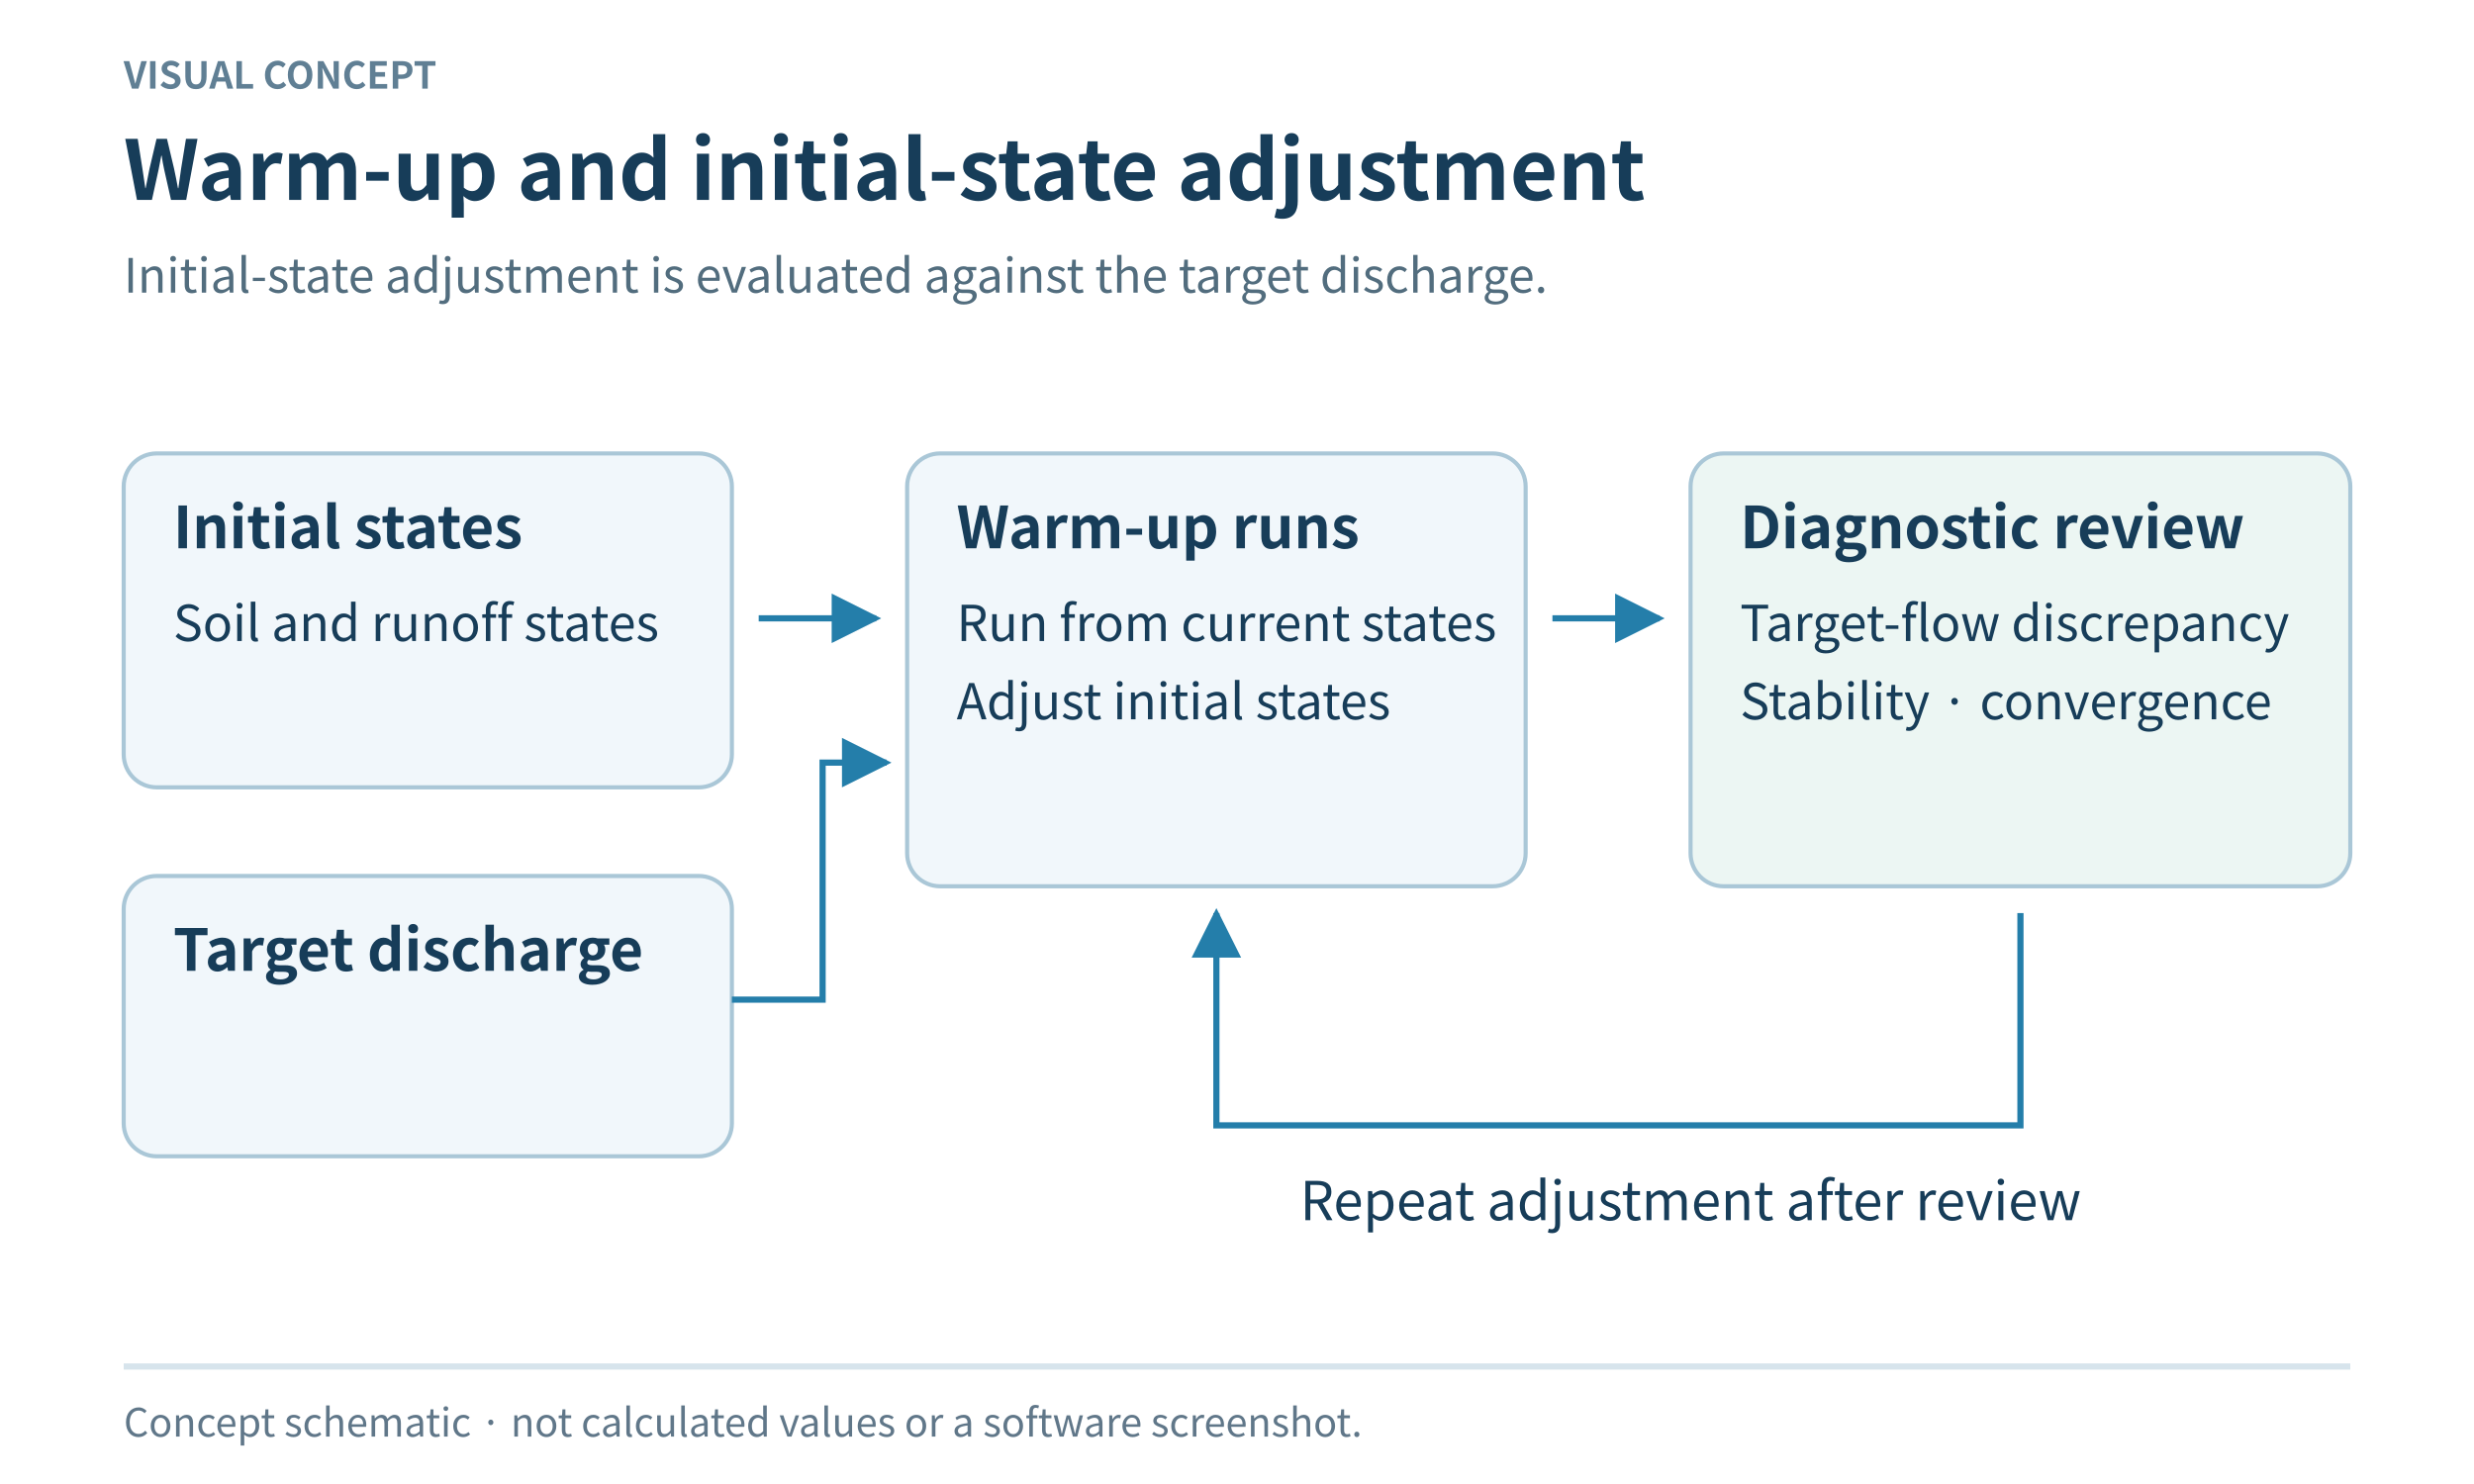
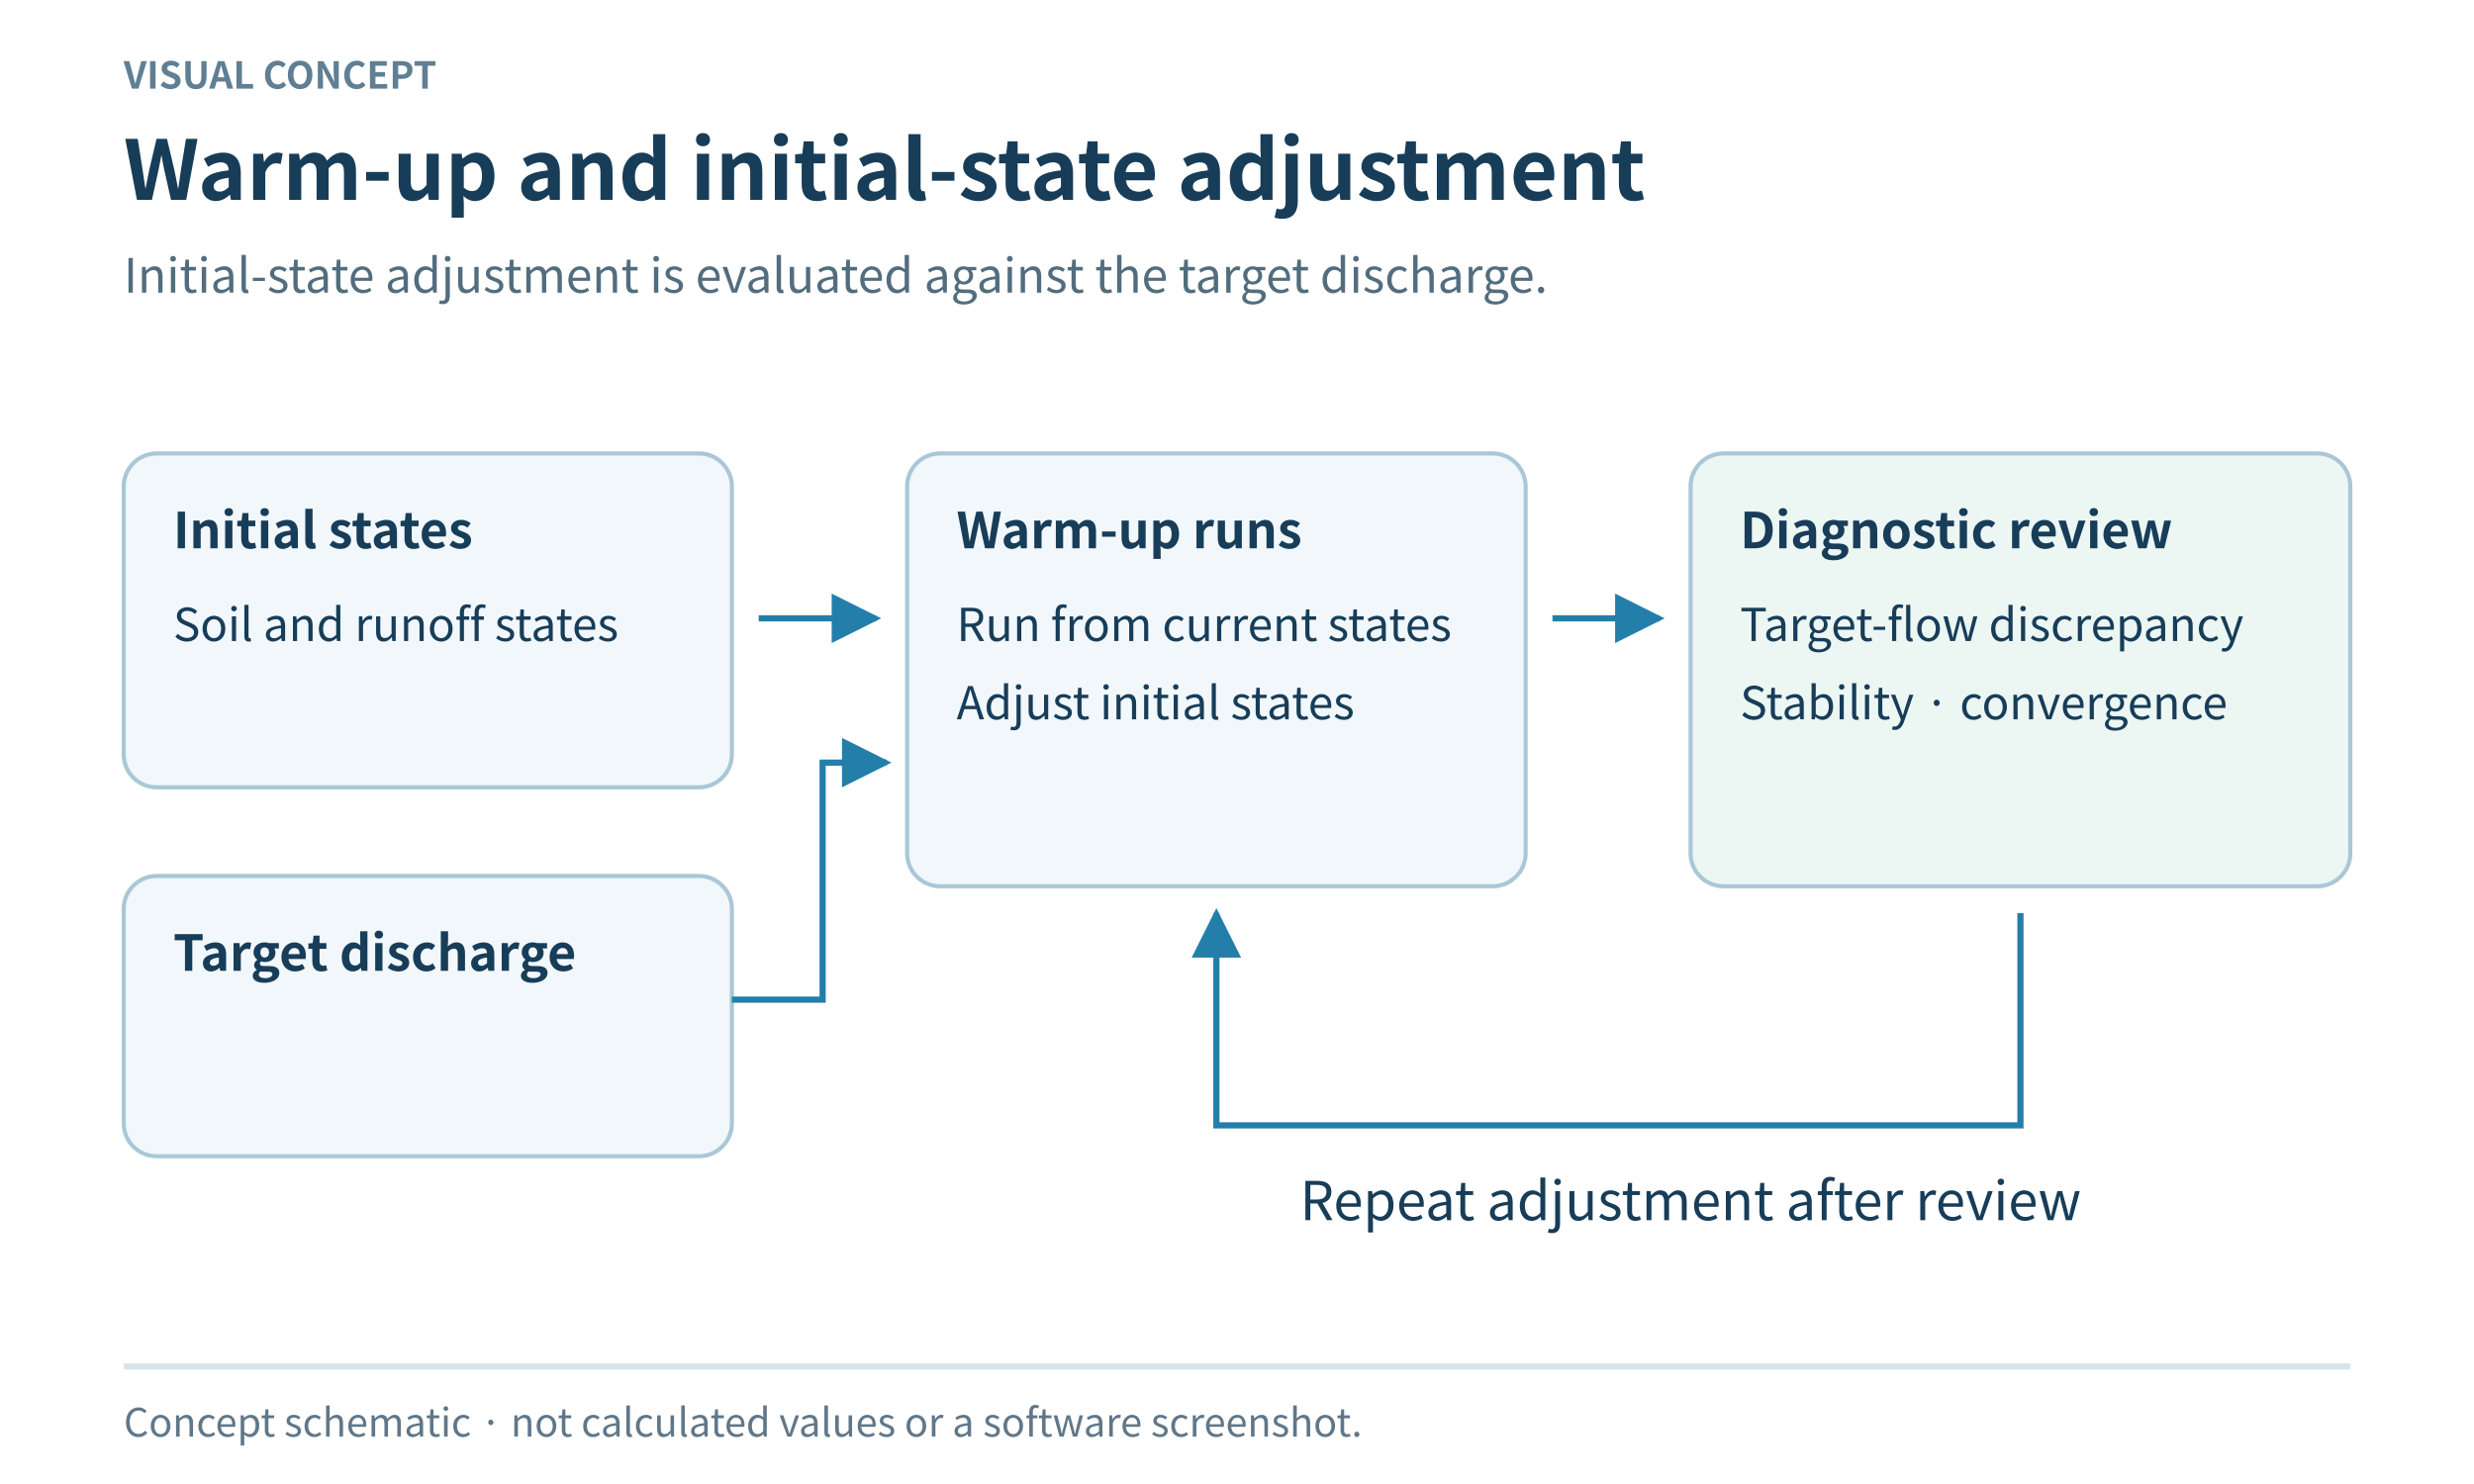
<svg xmlns="http://www.w3.org/2000/svg" width="1200" height="720" viewBox="0 0 1200 720" role="img" aria-labelledby="title desc">
  <defs>
    <marker id="arrow" viewBox="0 0 10 10" refX="9" refY="5" markerWidth="8" markerHeight="8" orient="auto-start-reverse">
      <path d="M0 0 10 5 0 10Z" fill="#247eaa" />
    </marker>
    <pattern id="missing" width="12" height="12" patternUnits="userSpaceOnUse">
      <path d="M-3 3 3-3 M0 12 12 0 M9 15 15 9" stroke="#b2bdc5" stroke-width="2" />
    </pattern>
  </defs>
  <rect width="1200" height="720" fill="#fff" />
-   <g font-family="Noto Sans CJK KR,Malgun Gothic,Arial,sans-serif">
+   <g font-family="Noto Sans CJK KR,Noto Sans KR,Malgun Gothic,Arial,sans-serif">
    <text x="60" y="43" font-size="18" font-weight="600" text-anchor="start" fill="#607f94">VISUAL CONCEPT</text>
    <text x="60" y="97" font-size="40" font-weight="700" text-anchor="start" fill="#173d59">Warm-up and initial-state adjustment</text>
    <text x="60" y="142" font-size="23" font-weight="400" text-anchor="start" fill="#526d7e">Initial-state adjustment is evaluated against the target discharge.</text>
    <rect x="60" y="220" width="295" height="162" rx="16" fill="#f1f7fb" stroke="#aac7d7" stroke-width="2" />
-     <text x="84" y="266" font-size="28" font-weight="700" text-anchor="start" fill="#173d59">Initial states</text>
-     <text x="84" y="311" font-size="24" font-weight="400" text-anchor="start" fill="#173d59">Soil and runoff states</text>
+     <text x="84" y="266" font-size="24" font-weight="700" text-anchor="start" fill="#173d59">Initial states</text>
+     <text x="84" y="311" font-size="22" font-weight="400" text-anchor="start" fill="#173d59">Soil and runoff states</text>
    <rect x="60" y="425" width="295" height="136" rx="16" fill="#f1f7fb" stroke="#aac7d7" stroke-width="2" />
-     <text x="84" y="471" font-size="28" font-weight="700" text-anchor="start" fill="#173d59">Target discharge</text>
+     <text x="84" y="471" font-size="24" font-weight="700" text-anchor="start" fill="#173d59">Target discharge</text>
    <line x1="368" y1="300" x2="425" y2="300" stroke="#247eaa" stroke-width="3" marker-end="url(#arrow)" />
    <path d="M355 485H399V370H430" fill="none" stroke="#247eaa" stroke-width="3" marker-end="url(#arrow)" />
    <rect x="440" y="220" width="300" height="210" rx="16" fill="#f1f7fb" stroke="#aac7d7" stroke-width="2" />
-     <text x="464" y="266" font-size="28" font-weight="700" text-anchor="start" fill="#173d59">Warm-up runs</text>
-     <text x="464" y="311" font-size="24" font-weight="400" text-anchor="start" fill="#173d59">Run from current states</text>
-     <text x="464" y="349" font-size="24" font-weight="400" text-anchor="start" fill="#173d59">Adjust initial states</text>
+     <text x="464" y="266" font-size="24" font-weight="700" text-anchor="start" fill="#173d59">Warm-up runs</text>
+     <text x="464" y="311" font-size="22" font-weight="400" text-anchor="start" fill="#173d59">Run from current states</text>
+     <text x="464" y="349" font-size="22" font-weight="400" text-anchor="start" fill="#173d59">Adjust initial states</text>
    <line x1="753" y1="300" x2="805" y2="300" stroke="#247eaa" stroke-width="3" marker-end="url(#arrow)" />
    <rect x="820" y="220" width="320" height="210" rx="16" fill="#ecf6f3" stroke="#aac7d7" stroke-width="2" />
-     <text x="844" y="266" font-size="28" font-weight="700" text-anchor="start" fill="#173d59">Diagnostic review</text>
-     <text x="844" y="311" font-size="24" font-weight="400" text-anchor="start" fill="#173d59">Target-flow discrepancy</text>
-     <text x="844" y="349" font-size="24" font-weight="400" text-anchor="start" fill="#173d59">Stability · convergence</text>
+     <text x="844" y="266" font-size="24" font-weight="700" text-anchor="start" fill="#173d59">Diagnostic review</text>
+     <text x="844" y="311" font-size="22" font-weight="400" text-anchor="start" fill="#173d59">Target-flow discrepancy</text>
+     <text x="844" y="349" font-size="22" font-weight="400" text-anchor="start" fill="#173d59">Stability · convergence</text>
    <path d="M980 443V546H590V443" fill="none" stroke="#247eaa" stroke-width="3" marker-end="url(#arrow)" />
    <text x="820" y="592" font-size="26" font-weight="500" text-anchor="middle" fill="#173d59">Repeat adjustment after review</text>
    <line x1="60" y1="663" x2="1140" y2="663" stroke="#d7e4ec" stroke-width="3" />
    <text x="60" y="697" font-size="19" font-weight="400" text-anchor="start" fill="#607789">Concept schematic · not calculated values or a software screenshot.</text>
  </g>
</svg>
